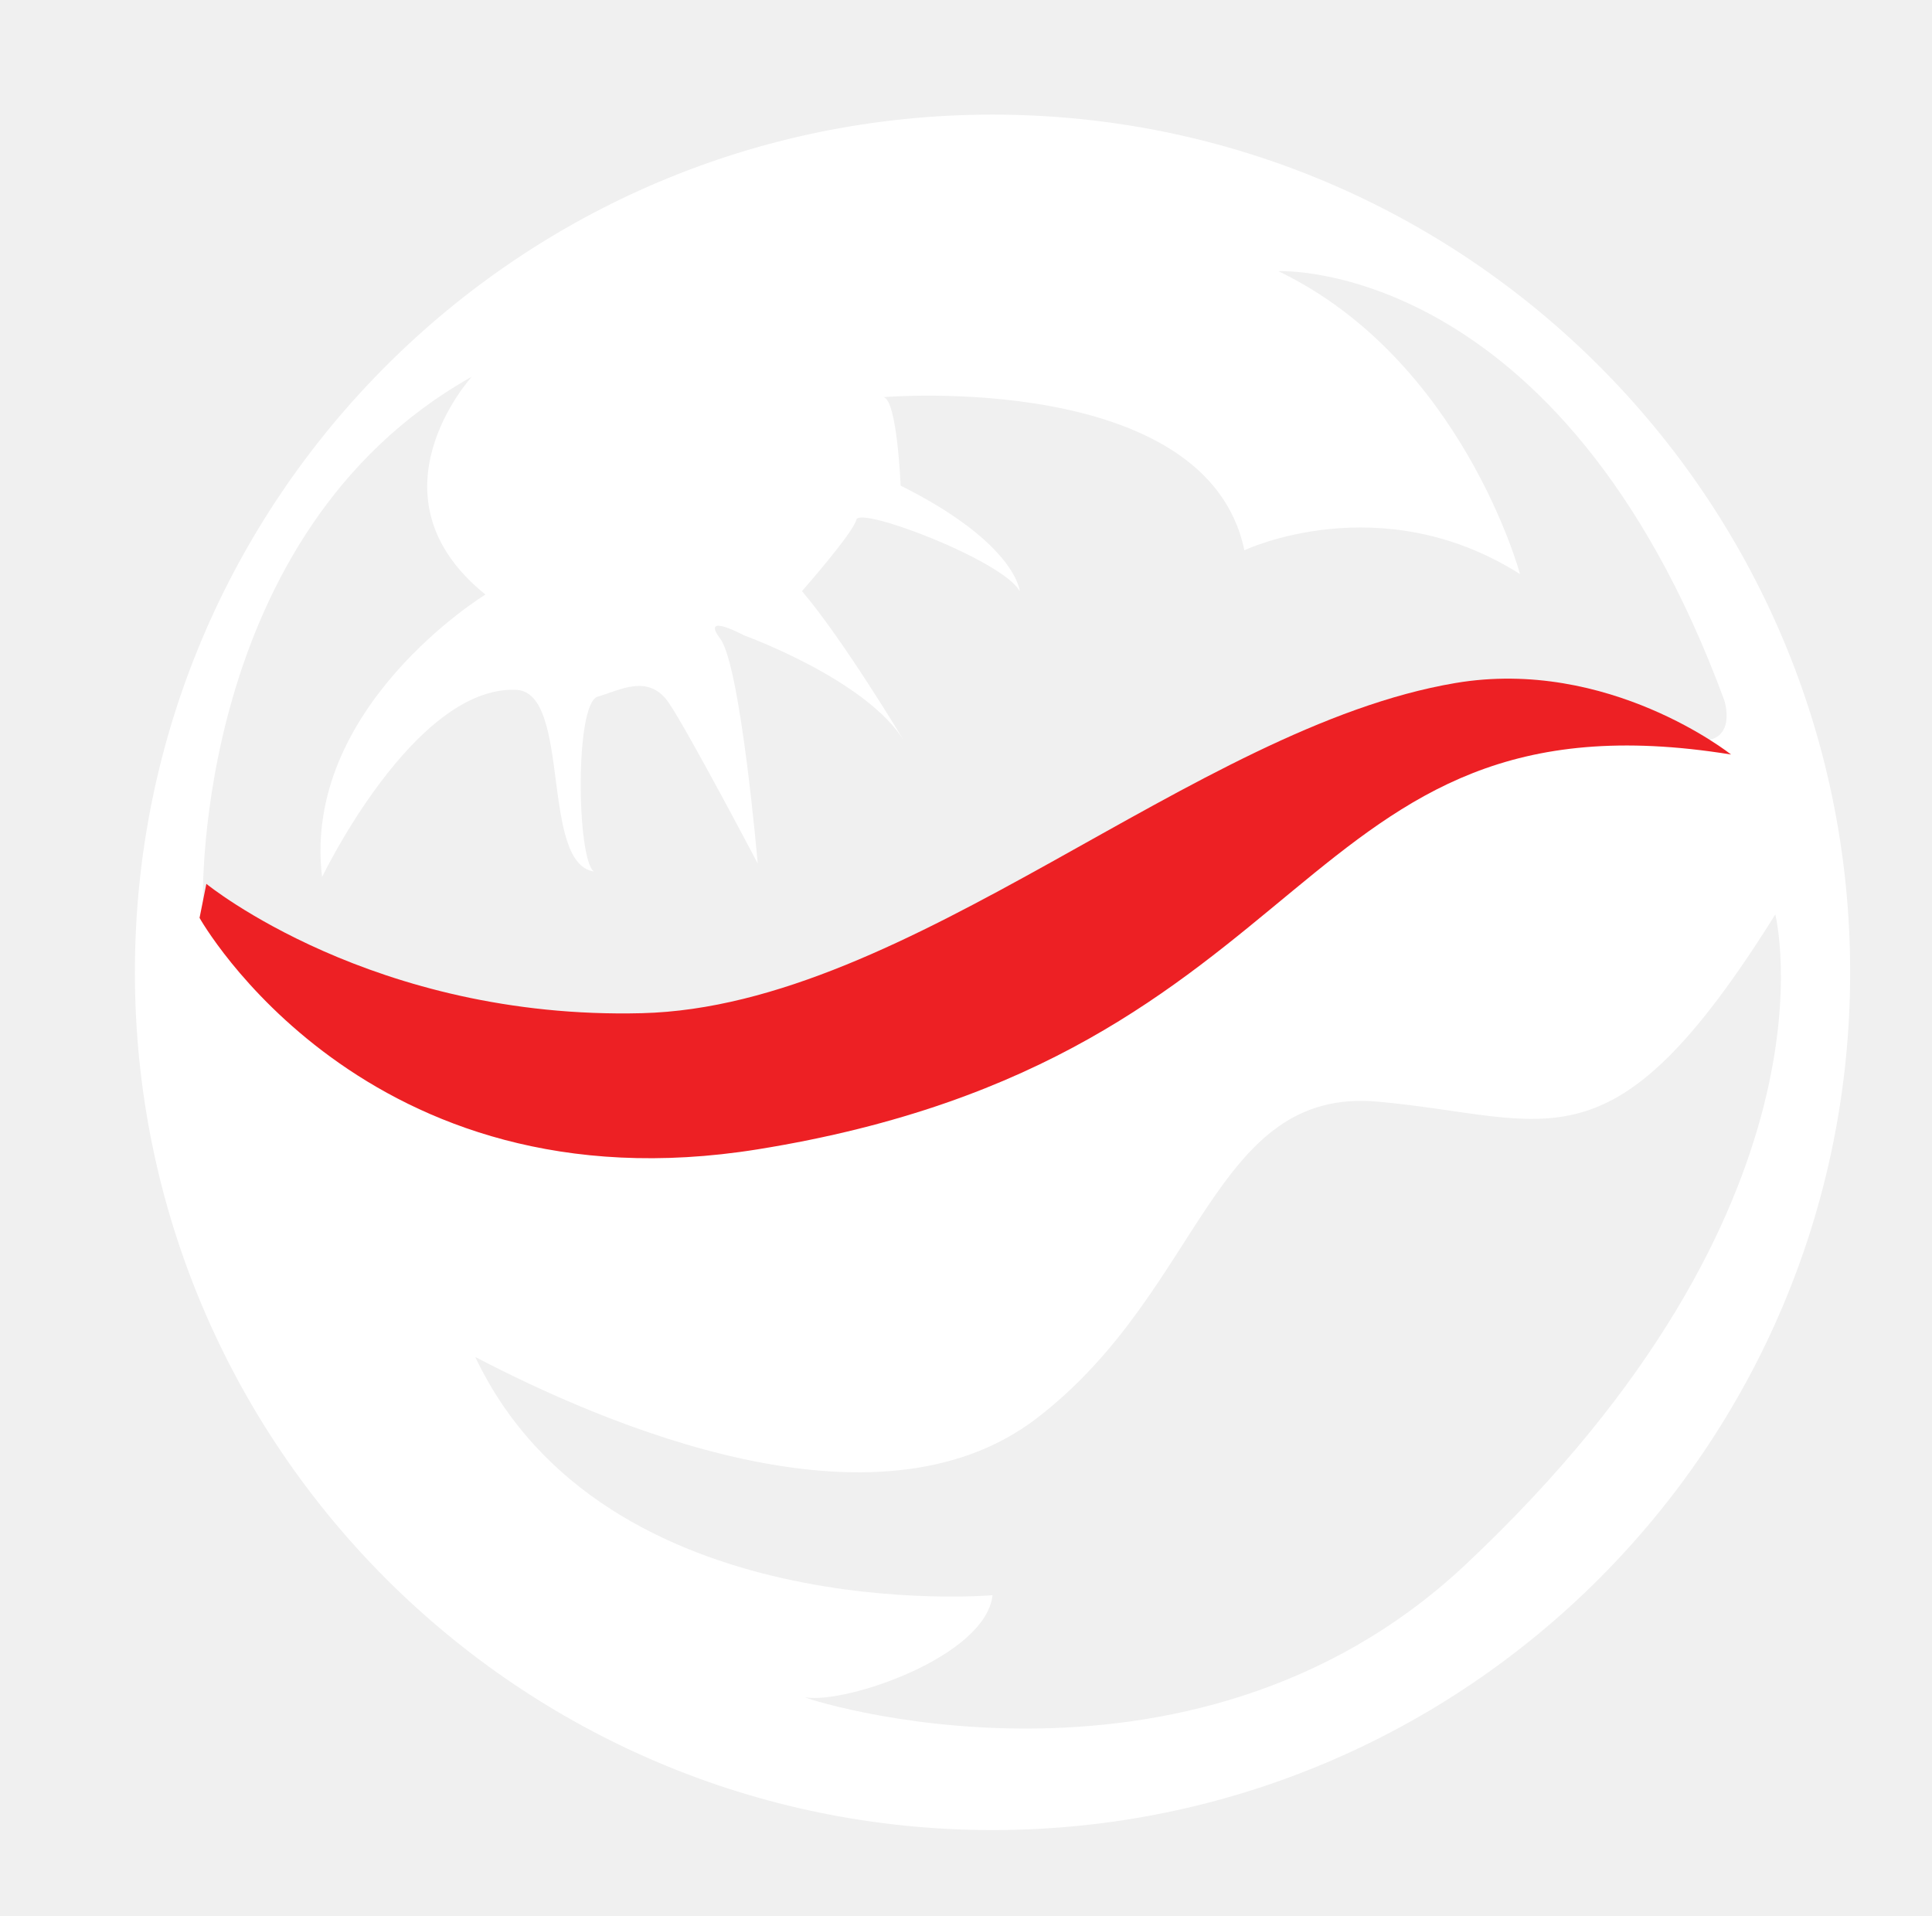
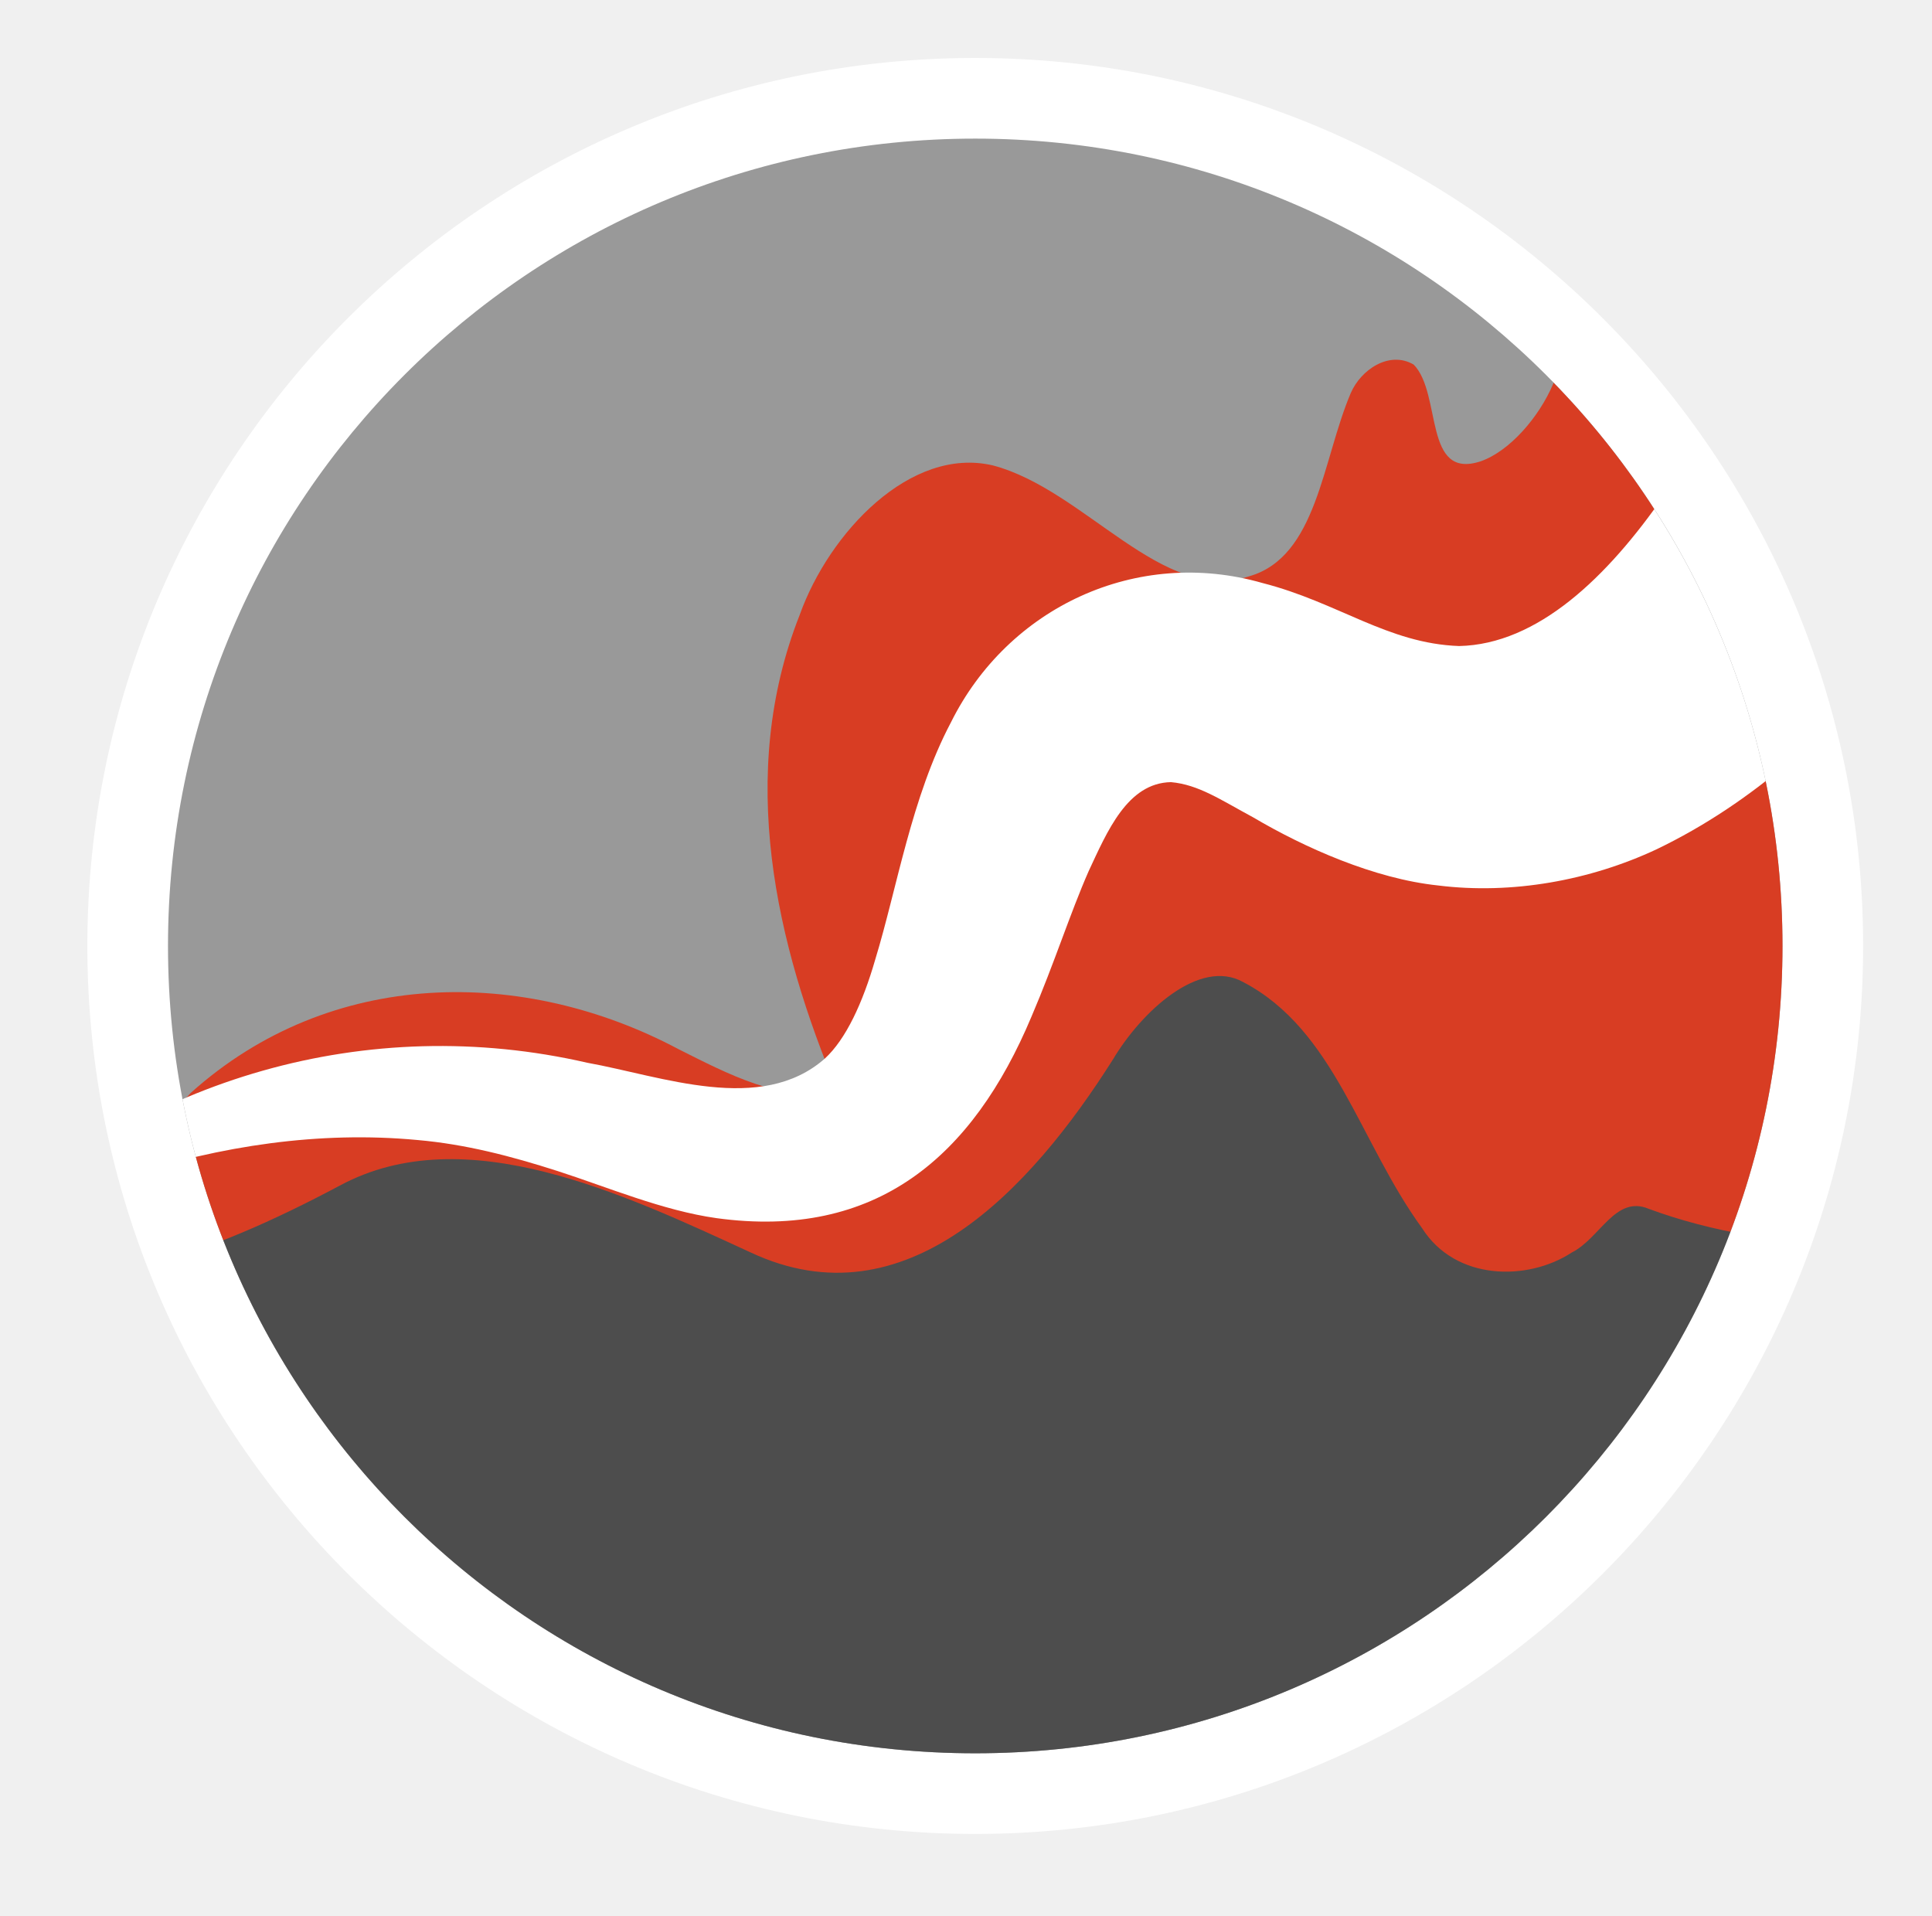
- <svg xmlns="http://www.w3.org/2000/svg" version="1.1" id="Layer_1" x="0px" y="0px" width="230px" height="228px" viewBox="0 0 230 228" enable-background="new 0 0 230 228" xml:space="preserve">
+ <svg xmlns="http://www.w3.org/2000/svg" version="1.1" id="Layer_1" x="0px" y="0px" viewBox="0 0 230 228" style="enable-background:new 0 0 230 228;" xml:space="preserve">
+   <style type="text/css">
+ 	.st0{fill:#999999;}
+ 	.st1{fill:#FFFFFF;}
+ 	.st2{filter:url(#Adobe_OpacityMaskFilter);}
+ 	.st3{mask:url(#SVGID_1_);}
+ 	.st4{fill:#4D4D4D;}
+ 	.st5{fill:#D83D23;}
+ </style>
  <g>
    <g>
-       <path fill-rule="evenodd" clip-rule="evenodd" fill="#FFFFFF" d="M118.158,13.642c-56.388,0-102.099,45.711-102.099,102.099    S61.771,217.84,118.158,217.84c56.387,0,102.099-45.711,102.099-102.099S174.545,13.642,118.158,13.642z M24.162,107.233    c0,0-1.215-43.757,32.007-62.394c0,0-12.965,14.18,1.621,25.93c0,0-21.878,13.37-19.447,33.628c0,0,10.942-22.78,23.094-22.284    c6.617,0.271,2.836,20.663,9.268,21.625c-2.042-1.435-2.301-20.037,0.456-20.814c2.633-0.743,6.077-2.836,8.508,0.81    c2.431,3.646,10.534,19.042,10.534,19.042s-2.025-23.499-4.457-26.74c-2.431-3.241,2.836-0.405,2.836-0.405    s14.586,5.267,19.042,12.56c0,0-7.293-12.155-12.155-17.827c0,0,6.078-6.888,6.482-8.508c0.405-1.621,17.422,4.862,19.448,8.508    c0,0-0.405-5.672-14.181-12.56c0,0-0.405-10.129-2.026-10.534c0,0,38.49-3.241,42.946,18.232c0,0,16.207-7.698,32.818,2.836    c0,0-6.888-25.525-28.766-36.059c0,0,33.627-1.621,53.074,51.05c0,0,1.621,4.862-2.836,4.862s-16.205-13.37-92.375,34.438    C110.055,122.629,39.558,134.378,24.162,107.233z M174.475,186.238c-33.223,31.196-79.864,15.59-78.6,15.801    c4.862,0.811,21.473-4.862,22.284-12.155c0,0-46.188,4.052-61.583-28.36c15.261,7.969,47.673,22.014,66.85,7.293    c19.835-15.226,20.864-39.49,40.651-37.68c20.662,1.892,27.685,9.049,47.268-22.283    C211.344,108.854,220.071,143.421,174.475,186.238z" />
+       <ellipse transform="matrix(0.2298 -0.9732 0.9732 0.2298 -20.149 199.7645)" class="st0" cx="116.1" cy="112.6" rx="100.9" ry="100.9" />
+       <path class="st1" d="M116.1,16.5c53.1,0,96.1,43,96.1,96.1s-43,96.1-96.1,96.1S20,165.7,20,112.6S63,16.5,116.1,16.5 M116.1,6.9    C57.8,6.9,10.4,54.3,10.4,112.6s47.4,105.7,105.7,105.7s105.7-47.4,105.7-105.7S174.4,6.9,116.1,6.9L116.1,6.9z" />
    </g>
-     <path fill-rule="evenodd" clip-rule="evenodd" fill="#ED2024" d="M206.076,89.812c0,0-14.558-11.591-32.817-8.508   c-31.196,5.267-64.825,38.49-96.832,39.299c-32.007,0.811-51.86-15.396-51.86-15.396l-0.811,4.052c0,0,19.604,35.079,66.445,27.55   C158.268,125.87,153.406,81.303,206.076,89.812z" />
+     <defs>
+       <filter id="Adobe_OpacityMaskFilter" filterUnits="userSpaceOnUse" x="-2.1" y="12.8" width="248.5" height="202.4">
+         <feColorMatrix type="matrix" values="1 0 0 0 0  0 1 0 0 0  0 0 1 0 0  0 0 0 1 0" />
+       </filter>
+     </defs>
+     <mask maskUnits="userSpaceOnUse" x="-2.1" y="12.8" width="248.5" height="202.4" id="SVGID_1_">
+       <g class="st2">
+         <circle class="st1" cx="116.1" cy="112.6" r="96.1" />
+       </g>
+     </mask>
+     <g class="st3">
+       <g>
+         <path class="st4" d="M212.7,139.5l-36.5-2.9l-28.2-32l-45.5,34.3l-54.6-12.7L13.2,145c20.2,33,34.5,68.9,96.6,70.1     C169.8,216.4,193.3,175.5,212.7,139.5z" />
+       </g>
+       <g>
+         <path class="st5" d="M201,12.8c-10,6.9-12.3,21.1-16.1,32.9c-1.7,4-5.2,8-8.6,9.2c-6.9,2.3-4.6-8-8-11.5     c-2.9-1.7-6.3,0.6-7.5,3.4c-3.4,8-4,19.5-12.1,21.8c-10.3,3.4-19.5-10.3-30.5-13.2c-9.8-2.3-19.5,8-23,17.8     c-7.5,19-2.9,39.1,4.6,56.9c-6.9,1.1-13.2-2.3-19-5.2c-18.4-9.8-41.4-9.8-58.1,5.2c-0.4,0.5-0.9,0.9-1.4,1.2     c-4.1,2.2-8.5,3.9-13,5c2.5,5,5.4,9.9,8.6,14.5c8.1-2.1,15.7-5.5,23.6-9.7c14.9-8,33.9,1.1,48.9,8c18.4,8.6,33.3-7.5,43.1-23     c3.4-5.7,10.3-12.1,15.5-9.2c10.9,5.7,13.8,19,21.3,29.3c4,6.3,12.6,6.3,17.8,2.9c3.4-1.7,5.2-6.9,9.2-5.2     c3.8,1.4,7.7,2.4,11.7,3.1C234.9,105.5,232,51.4,201,12.8z" />
+       </g>
+       <g>
+         <path class="st1" d="M-2.1,146.7c19.1-18.4,45.9-26.2,72-20.2c8.9,1.6,20.7,6.2,28.3-0.5c2.5-2.3,4.5-6.6,6-11.8     c2.6-8.5,4.3-19.3,9-28.2c6.8-13.7,22.1-20.9,37.1-16.6c9,2.3,14.9,7.2,23.4,7.5c18.7-0.4,33.2-31.9,39.9-47.1     c0,0,32.7,15.6,32.7,15.6c-11.4,21.1-26,44.6-49.1,55.7c-7.9,3.7-17.2,5.4-26,4.3c-7.6-0.8-15.9-4.5-22-8.1     c-3.9-2.1-6.5-3.9-9.8-4.2c-5.2,0.1-7.6,5.9-9.8,10.6c-2.2,5-4.1,11-6.8,17.3c-7,16.7-18.5,26.6-37.5,24     c-6.4-0.9-13-3.7-18.9-5.6c-5.6-1.8-11-3.2-16.7-3.7c-11.7-1.1-23.5,0.7-34.6,4.3C9.4,142,3.8,144.4-1.9,147     C-1.9,147-2.1,146.7-2.1,146.7L-2.1,146.7z" />
+       </g>
+     </g>
  </g>
</svg>
